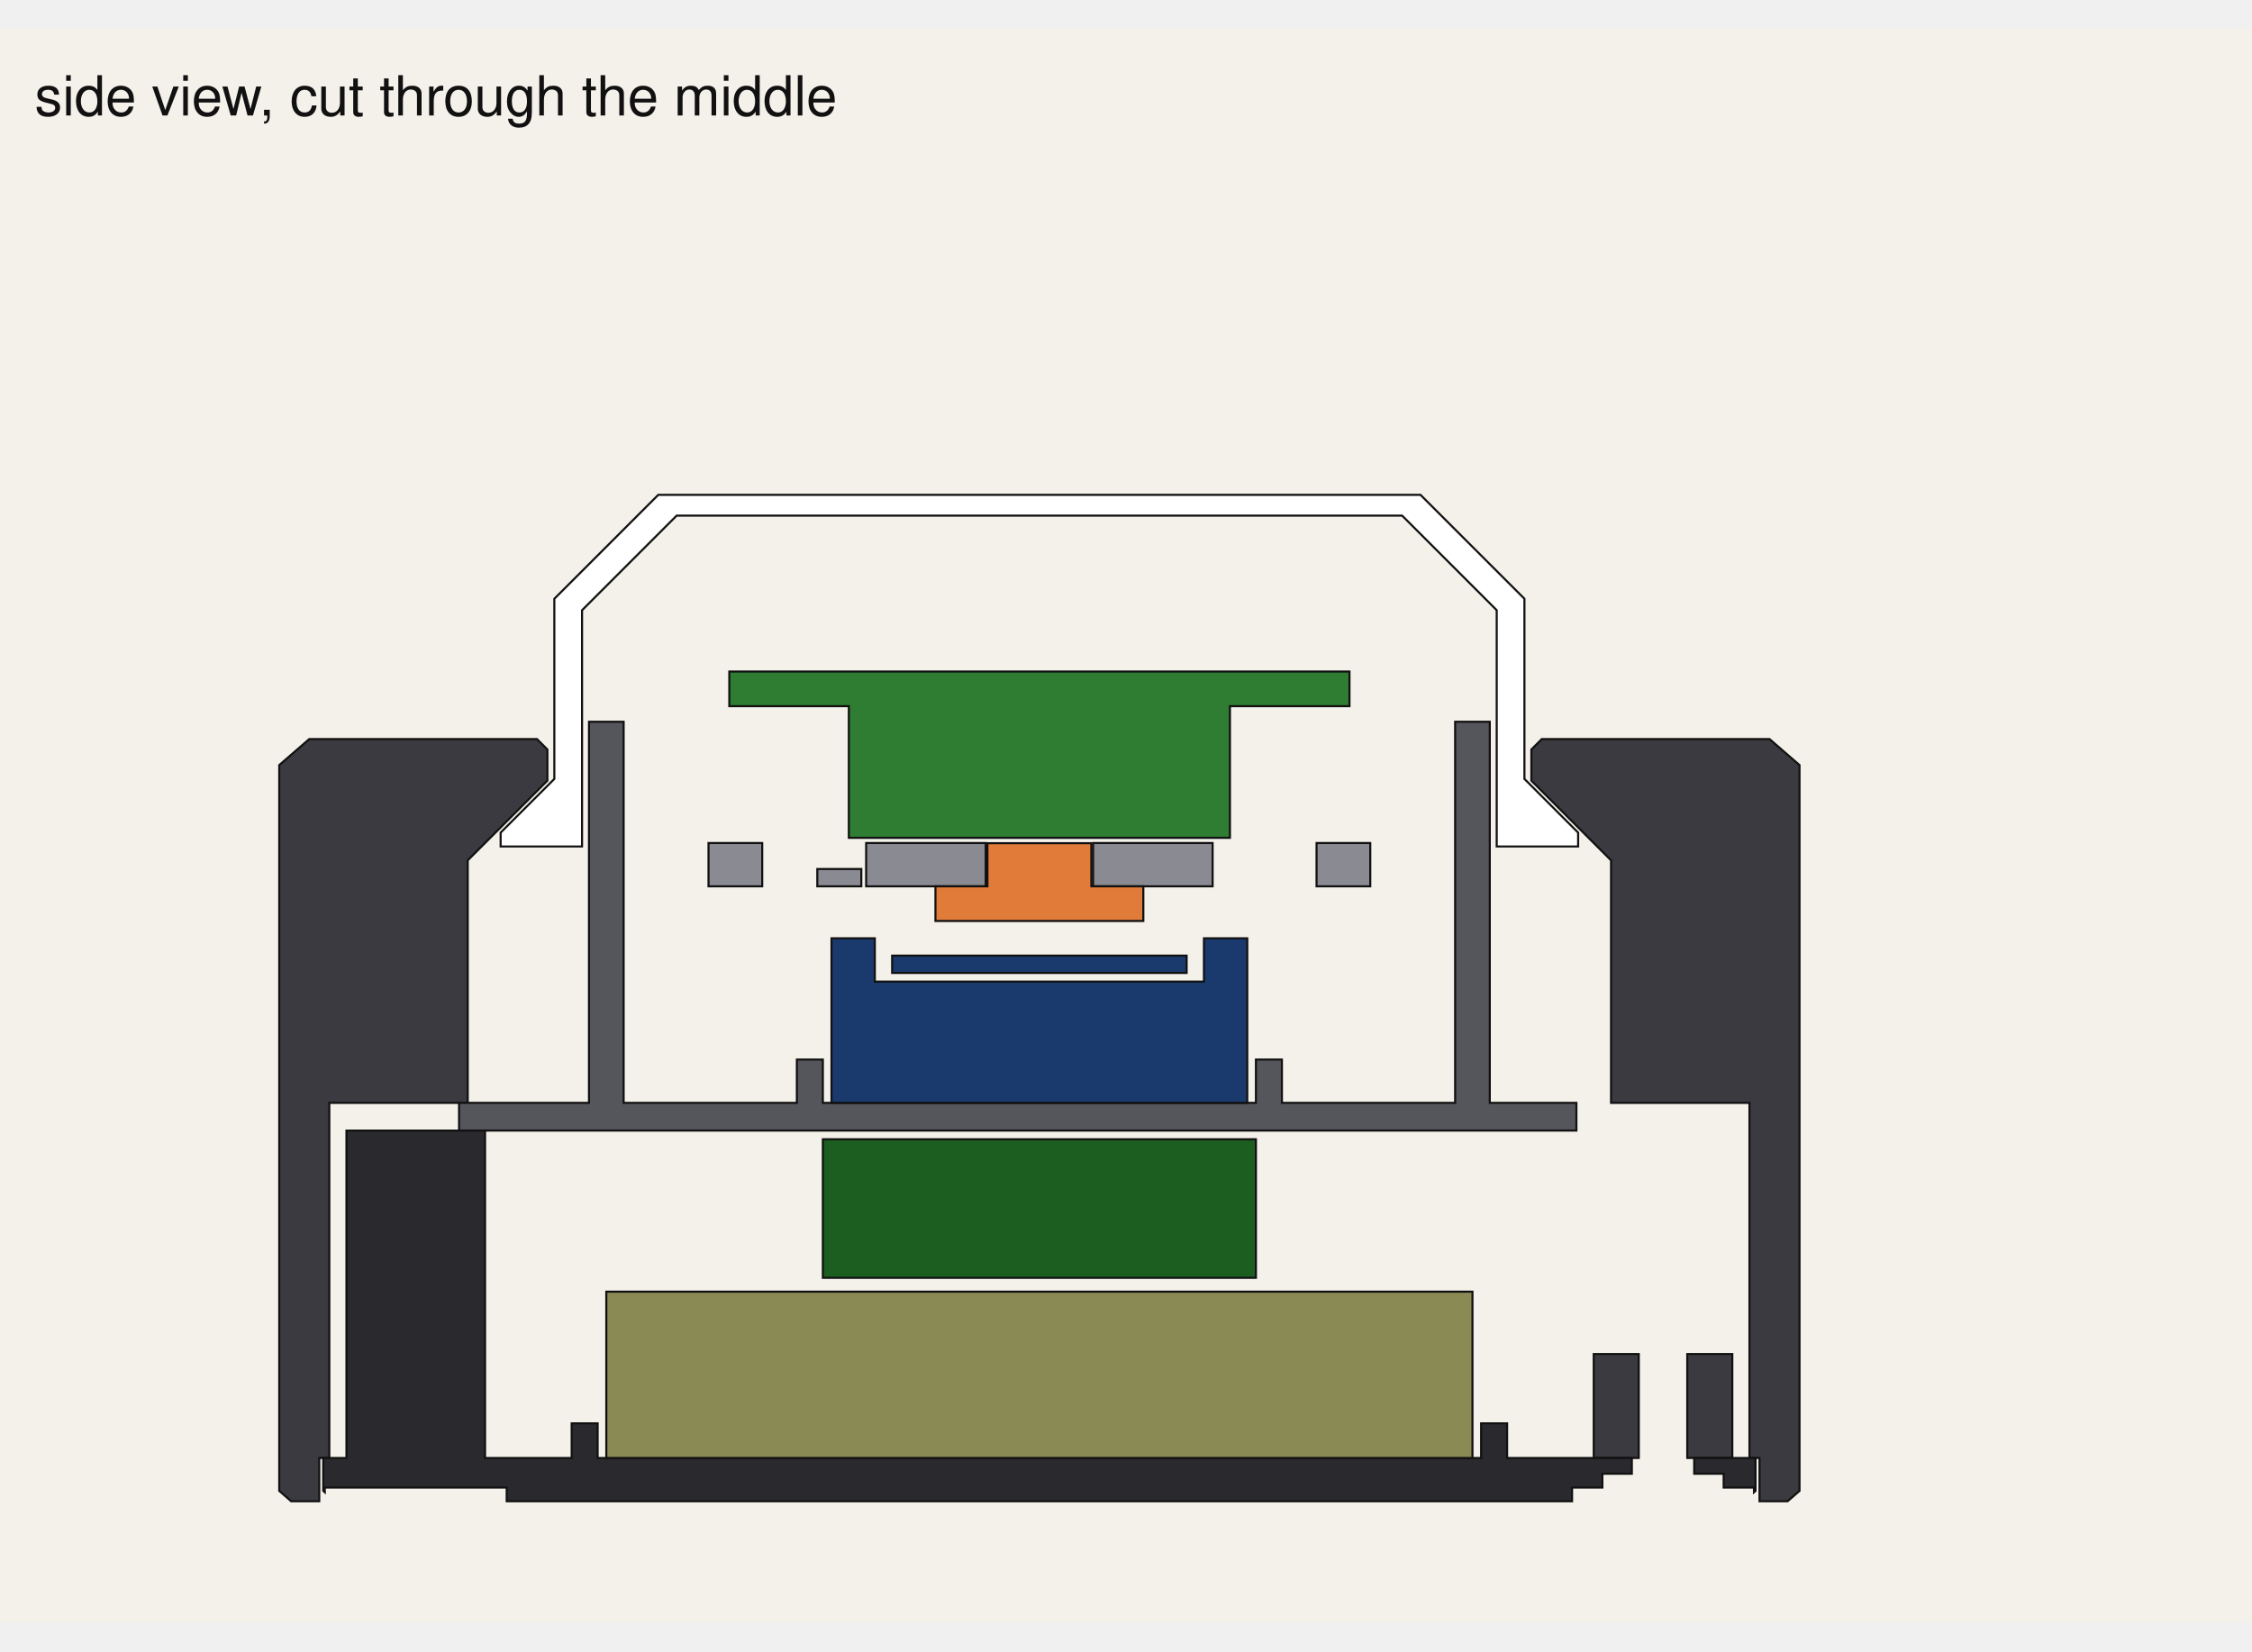
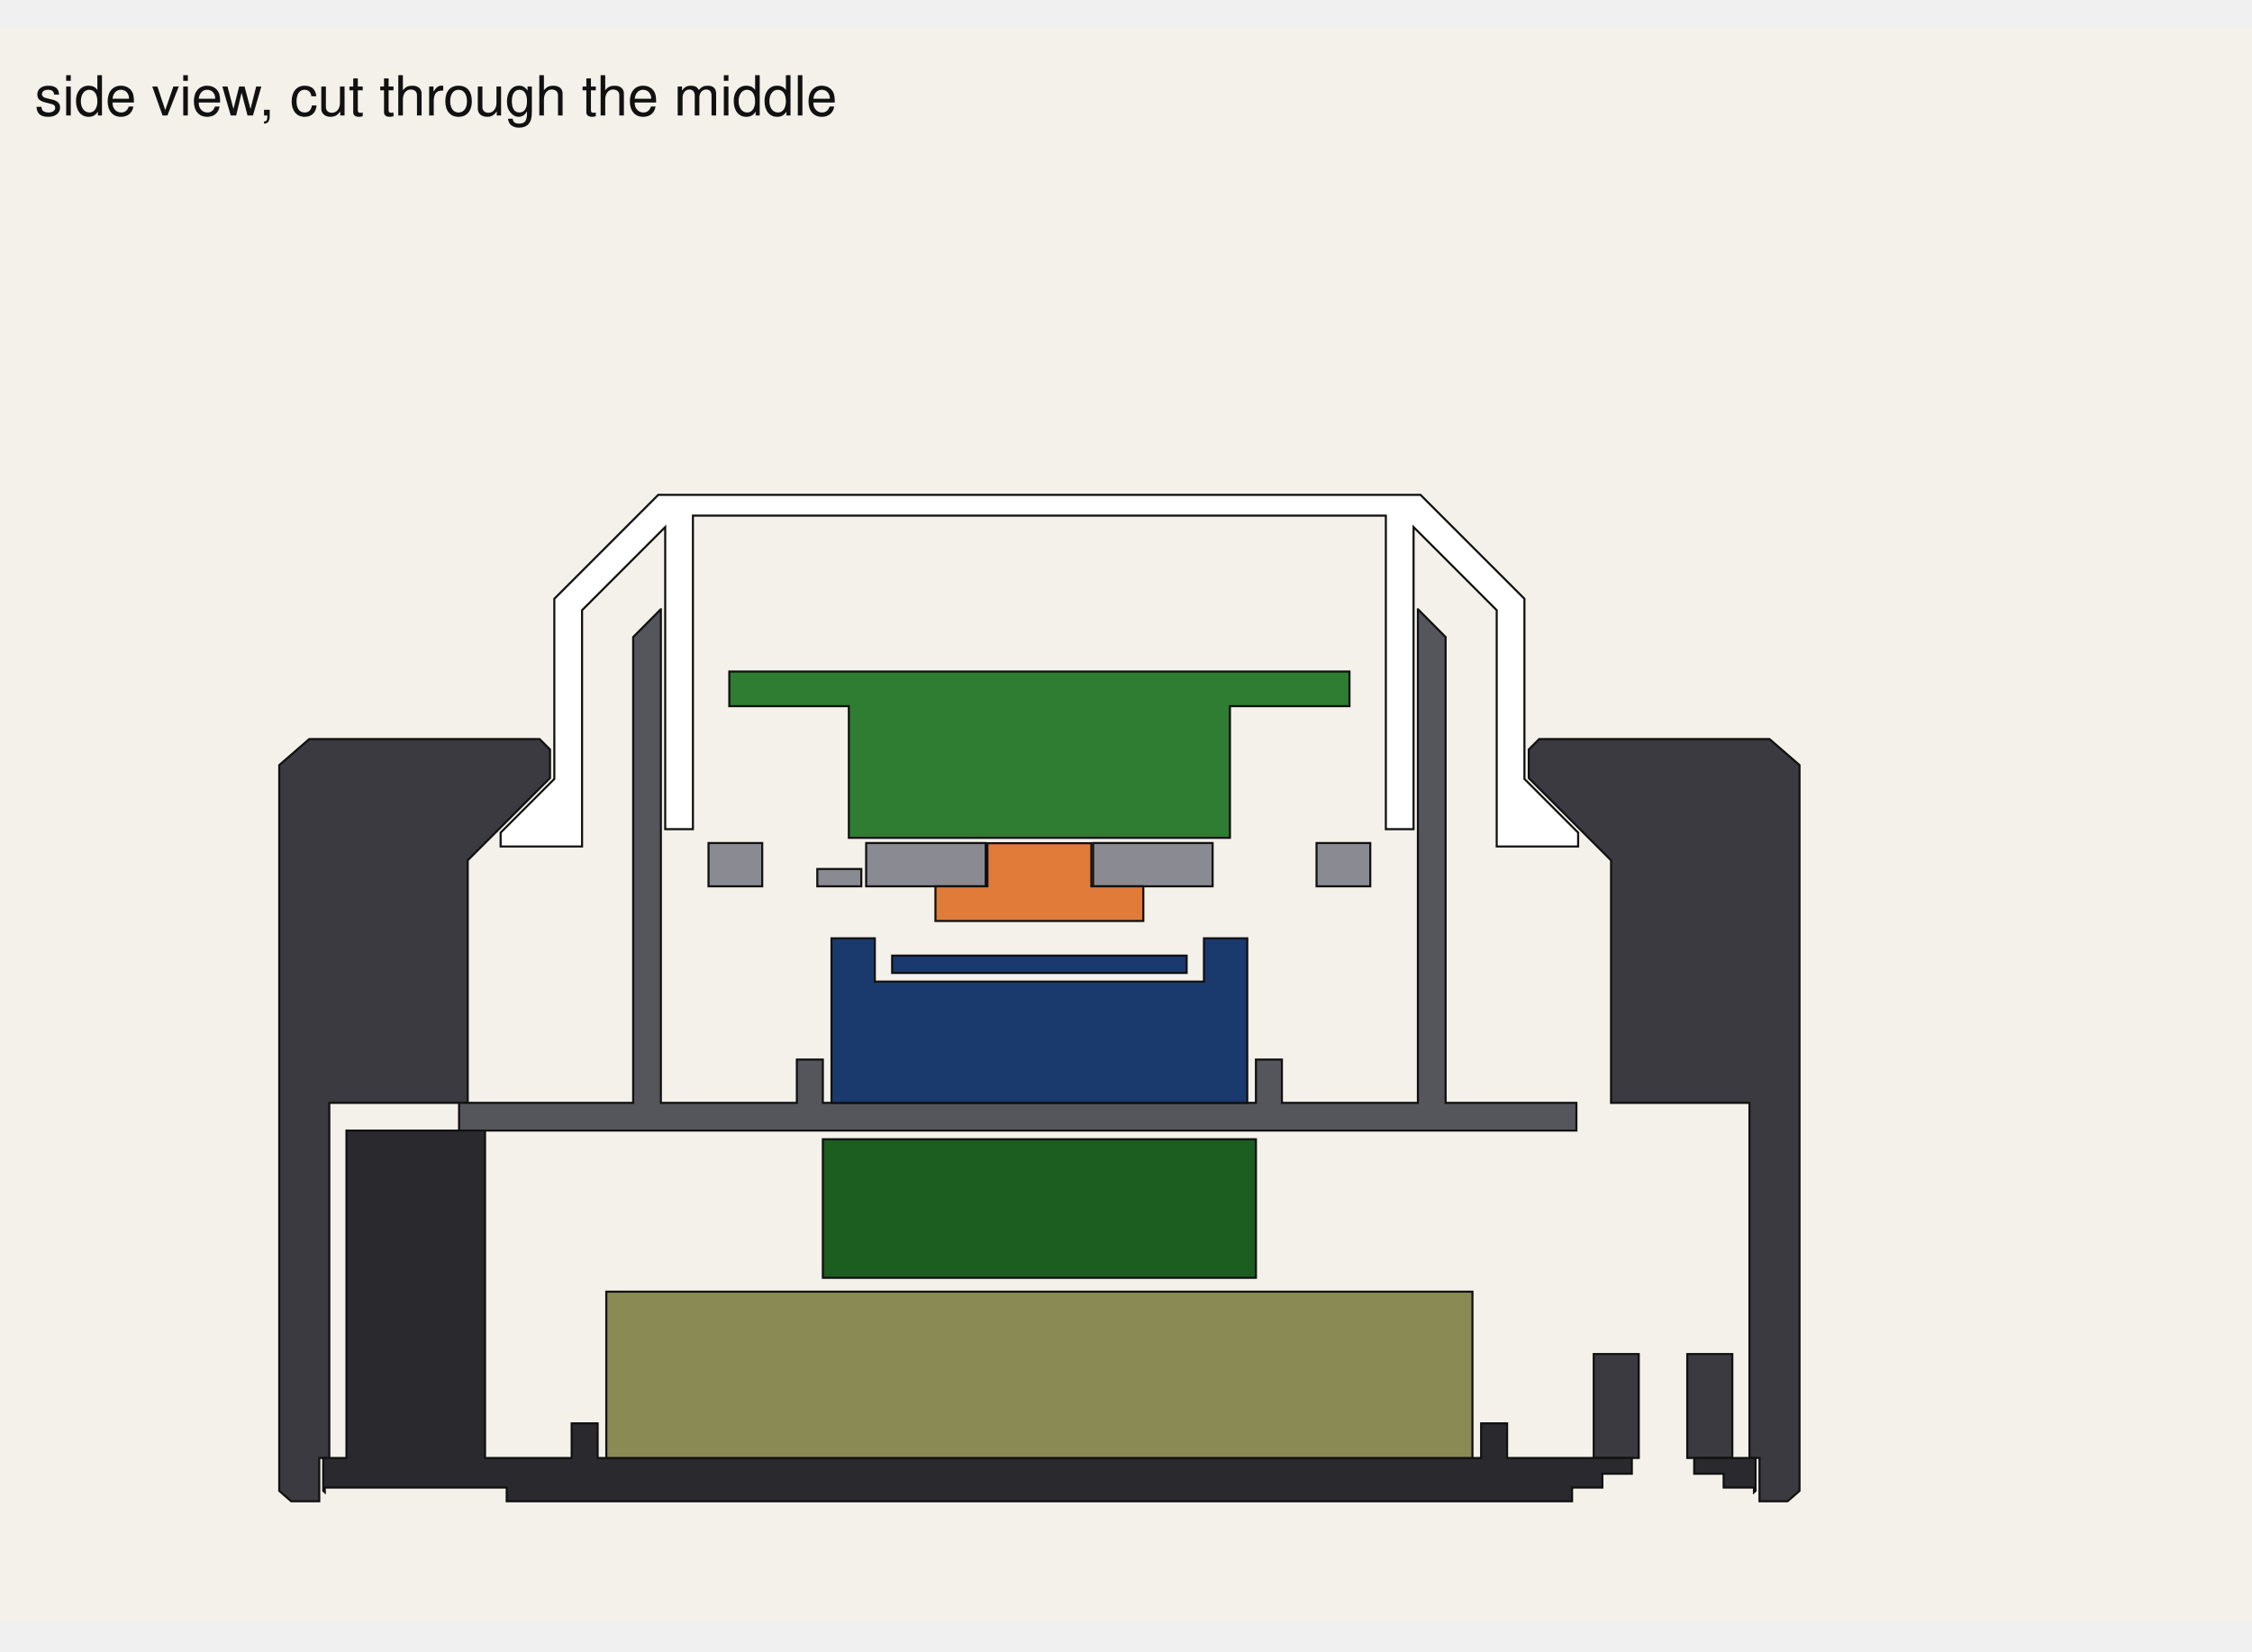
<svg xmlns="http://www.w3.org/2000/svg" viewBox="-60 -62 130 92" width="1320" height="968">
  <rect x="-60" y="-62" width="130" height="92" fill="#f4f1ea" />
-   <path d="M-28.40,-20.40 L-28.40,-18.60 L-33.00,-14.00 L-33.00,0.00 L-40.99,0.00 L-40.99,20.50 L-41.57,20.50 L-41.57,23.00 L-43.19,23.00 L-43.88,22.40 L-43.88,-19.50 L-42.15,-21.00 L-29.00,-21.00 Z M43.88,-19.50 L43.88,22.40 L43.19,23.00 L41.57,23.00 L41.57,20.50 L40.99,20.50 L40.99,0.00 L33.00,0.00 L33.00,-14.00 L28.40,-18.60 L28.40,-20.40 L29.00,-21.00 L42.15,-21.00 Z M34.60,20.50 L32.00,20.50 L32.00,14.50 L34.60,14.50 Z M40.00,20.50 L37.40,20.50 L37.40,14.50 L40.00,14.50 Z" fill="#3a3a40" fill-rule="evenodd" stroke="#111" stroke-width="0.12" />
-   <path d="M-24.00,0.00 L-23.20,0.00 L-22.46,0.00 L-21.78,0.00 L-21.15,0.00 L-20.55,0.00 L-19.99,0.00 L-19.45,0.00 L-18.94,0.00 L-18.44,0.00 L-17.96,0.00 L-17.50,0.00 L-17.05,0.00 L-16.61,0.00 L-14.00,0.00 L-14.00,-1.25 L-14.00,-2.50 L-13.21,-2.50 L-12.50,-2.50 L-12.50,-1.25 L-12.50,0.00 L-9.75,0.00 L-2.75,0.00 L0.00,0.00 L7.00,0.00 L9.75,0.00 L12.50,0.00 L12.50,-1.25 L12.50,-2.50 L13.21,-2.50 L14.00,-2.50 L14.00,-1.25 L14.00,0.00 L16.61,0.00 L17.05,0.00 L17.50,0.00 L17.96,0.00 L18.44,0.00 L18.94,0.00 L19.45,0.00 L19.99,0.00 L20.55,0.00 L21.15,0.00 L21.78,0.00 L22.46,0.00 L23.20,0.00 L24.00,0.00 L24.00,-22.00 L26.00,-22.00 L26.00,0.00 L31.00,0.00 L31.00,1.60 L-33.50,1.60 L-33.50,0.00 L-26.00,0.00 L-26.00,-22.00 L-24.00,-22.00 Z" fill="#55555c" fill-rule="evenodd" stroke="#111" stroke-width="0.12" />
+   <path d="M-28.25,-20.40 L-28.25,-18.75 L-33.00,-14.00 L-33.00,0.00 L-40.99,0.00 L-40.99,20.50 L-41.57,20.50 L-41.57,23.00 L-43.19,23.00 L-43.88,22.40 L-43.88,-19.50 L-42.15,-21.00 L-28.85,-21.00 Z M43.88,-19.50 L43.88,22.40 L43.19,23.00 L41.57,23.00 L41.57,20.50 L40.99,20.50 L40.99,0.00 L33.00,0.00 L33.00,-14.00 L28.25,-18.75 L28.25,-20.40 L28.85,-21.00 L42.15,-21.00 Z M34.60,20.50 L32.00,20.50 L32.00,14.50 L34.60,14.50 Z M40.00,20.50 L37.40,20.50 L37.40,14.50 L40.00,14.50 Z" fill="#3a3a40" fill-rule="evenodd" stroke="#111" stroke-width="0.12" />
+   <path d="M-21.85,0.00 L-21.27,0.00 L-20.72,0.00 L-20.19,0.00 L-19.70,0.00 L-19.22,0.00 L-18.75,0.00 L-18.31,0.00 L-17.87,0.00 L-17.45,0.00 L-17.04,0.00 L-16.63,0.00 L-16.23,0.00 L-15.84,0.00 L-15.45,0.00 L-14.00,0.00 L-14.00,-1.25 L-14.00,-2.50 L-13.21,-2.50 L-12.50,-2.50 L-12.50,-1.25 L-12.50,0.00 L-9.75,0.00 L-2.75,0.00 L0.00,0.00 L2.75,0.00 L9.75,0.00 L12.50,0.00 L12.50,-1.25 L12.50,-2.50 L13.21,-2.50 L14.00,-2.50 L14.00,-1.25 L14.00,0.00 L15.45,0.00 L15.84,0.00 L16.23,0.00 L16.63,0.00 L17.04,0.00 L17.45,0.00 L17.87,0.00 L18.31,0.00 L18.75,0.00 L19.22,0.00 L19.70,0.00 L20.19,0.00 L20.72,0.00 L21.27,0.00 L21.85,0.00 L21.85,-28.49 L21.86,-28.49 L23.45,-26.89 L23.45,0.00 L31.00,0.00 L31.00,1.60 L-33.50,1.60 L-33.50,0.00 L-23.45,0.00 L-23.45,-26.89 L-21.86,-28.49 L-21.85,-28.49 Z" fill="#55555c" fill-rule="evenodd" stroke="#111" stroke-width="0.12" />
  <path d="M-32.00,20.50 L-31.88,20.50 L-27.00,20.50 L-27.00,19.50 L-27.00,18.50 L-26.22,18.50 L-25.50,18.50 L-25.50,19.50 L-25.50,20.50 L0.00,20.50 L25.50,20.50 L25.50,19.50 L25.50,18.50 L26.22,18.50 L27.00,18.50 L27.00,19.50 L27.00,20.50 L34.09,20.50 L34.20,20.50 L34.20,21.41 L32.50,21.41 L32.50,22.21 L30.75,22.21 L30.75,23.00 L-15.38,23.00 L-15.68,23.00 L-15.99,23.00 L-16.32,23.00 L-16.64,23.00 L-16.98,23.00 L-17.31,23.00 L-17.66,23.00 L-18.00,23.00 L-18.34,23.00 L-18.69,23.00 L-19.02,23.00 L-19.36,23.00 L-19.68,23.00 L-20.01,23.00 L-20.32,23.00 L-30.41,23.00 L-30.43,23.00 L-30.54,23.00 L-30.75,23.00 L-30.75,22.21 L-41.25,22.21 L-41.25,22.48 L-41.34,22.40 L-41.34,20.50 L-40.00,20.50 L-40.00,1.60 L-32.00,1.60 Z M41.34,22.40 L41.25,22.48 L41.25,22.21 L39.50,22.21 L39.50,21.41 L37.80,21.41 L37.80,20.50 L41.34,20.50 Z" fill="#2a2a2e" fill-rule="evenodd" stroke="#111" stroke-width="0.12" />
-   <path d="M28.00,-29.10 L28.00,-18.70 L31.10,-15.60 L31.10,-14.80 L26.40,-14.80 L26.40,-28.44 L20.94,-33.90 L0.00,-33.90 L-20.94,-33.90 L-26.40,-28.44 L-26.40,-14.80 L-31.10,-14.80 L-31.10,-15.60 L-28.00,-18.70 L-28.00,-29.10 L-22.00,-35.10 L0.00,-35.10 L22.00,-35.10 Z" fill="#ffffff" fill-rule="evenodd" stroke="#111" stroke-width="0.12" />
+   <path d="M28.00,-29.10 L28.00,-18.70 L31.10,-15.60 L31.10,-14.80 L26.40,-14.80 L26.40,-28.44 L21.60,-33.24 L21.60,-15.80 L20.00,-15.80 L20.00,-33.90 L0.00,-33.90 L-20.00,-33.90 L-20.00,-15.80 L-21.60,-15.80 L-21.60,-33.24 L-26.40,-28.44 L-26.40,-14.80 L-31.10,-14.80 L-31.10,-15.60 L-28.00,-18.70 L-28.00,-29.10 L-22.00,-35.10 L0.00,-35.10 L22.00,-35.10 Z" fill="#ffffff" fill-rule="evenodd" stroke="#111" stroke-width="0.12" />
  <path d="M-16.00,-12.50 L-19.10,-12.50 L-19.10,-15.00 L-16.00,-15.00 Z M-10.28,-12.57 L-10.28,-12.50 L-10.29,-12.50 L-10.35,-12.50 L-11.74,-12.50 L-12.82,-12.50 L-12.82,-12.93 L-12.82,-13.50 L-12.71,-13.50 L-12.36,-13.50 L-12.04,-13.50 L-11.74,-13.50 L-11.11,-13.50 L-11.08,-13.50 L-11.03,-13.50 L-10.95,-13.50 L-10.84,-13.50 L-10.70,-13.50 L-10.52,-13.50 L-10.29,-13.50 L-10.28,-13.50 Z M-3.10,-12.50 L-10.00,-12.50 L-10.00,-15.00 L-3.10,-15.00 Z M10.00,-12.50 L3.10,-12.50 L3.10,-15.00 L10.00,-15.00 Z M19.10,-12.50 L16.00,-12.50 L16.00,-15.00 L19.10,-15.00 Z" fill="#8a8a92" fill-rule="evenodd" stroke="#111" stroke-width="0.12" />
  <path d="M3.00,-12.50 L6.00,-12.50 L6.00,-10.50 L-6.00,-10.50 L-6.00,-12.50 L-3.00,-12.50 L-3.00,-14.99 L3.00,-14.99 Z" fill="#e07b39" fill-rule="evenodd" stroke="#111" stroke-width="0.12" />
  <path d="M17.90,-22.90 L11.00,-22.90 L11.00,-19.11 L11.00,-19.10 L11.00,-15.30 L0.00,-15.30 L-11.00,-15.30 L-11.00,-19.10 L-11.00,-19.11 L-11.00,-22.90 L-17.90,-22.90 L-17.90,-24.90 L0.00,-24.90 L17.90,-24.90 Z" fill="#2e7d32" fill-rule="evenodd" stroke="#111" stroke-width="0.12" />
  <path d="M-9.50,-8.25 L-9.50,-7.00 L0.00,-7.00 L9.50,-7.00 L9.50,-8.25 L9.50,-9.50 L10.60,-9.50 L12.00,-9.50 L12.00,-4.75 L12.00,0.00 L0.00,0.00 L-12.00,0.00 L-12.00,-4.75 L-12.00,-9.50 L-10.60,-9.50 L-9.50,-9.50 Z M8.50,-8.00 L8.50,-7.50 L0.00,-7.50 L-8.50,-7.50 L-8.50,-8.00 L-8.50,-8.50 L0.00,-8.50 L8.50,-8.50 Z" fill="#1a3a6e" fill-rule="evenodd" stroke="#111" stroke-width="0.12" />
  <path d="M25.00,15.70 L25.00,20.50 L0.00,20.50 L-25.00,20.50 L-25.00,15.70 L-25.00,10.90 L0.00,10.90 L25.00,10.90 Z" fill="#8a8a55" fill-rule="evenodd" stroke="#111" stroke-width="0.12" />
  <path d="M12.50,8.93 L12.50,10.10 L8.84,10.10 L-12.50,10.10 L-12.50,3.27 L-12.50,2.10 L8.84,2.10 L12.50,2.10 Z" fill="#1b5e20" fill-rule="evenodd" stroke="#111" stroke-width="0.12" />
  <path d="" fill="#c9a227" fill-rule="evenodd" stroke="#111" stroke-width="0.12" />
  <text x="-58" y="-57" font-family="Helvetica" font-size="3.2" fill="#111">side view, cut through the middle</text>
</svg>
